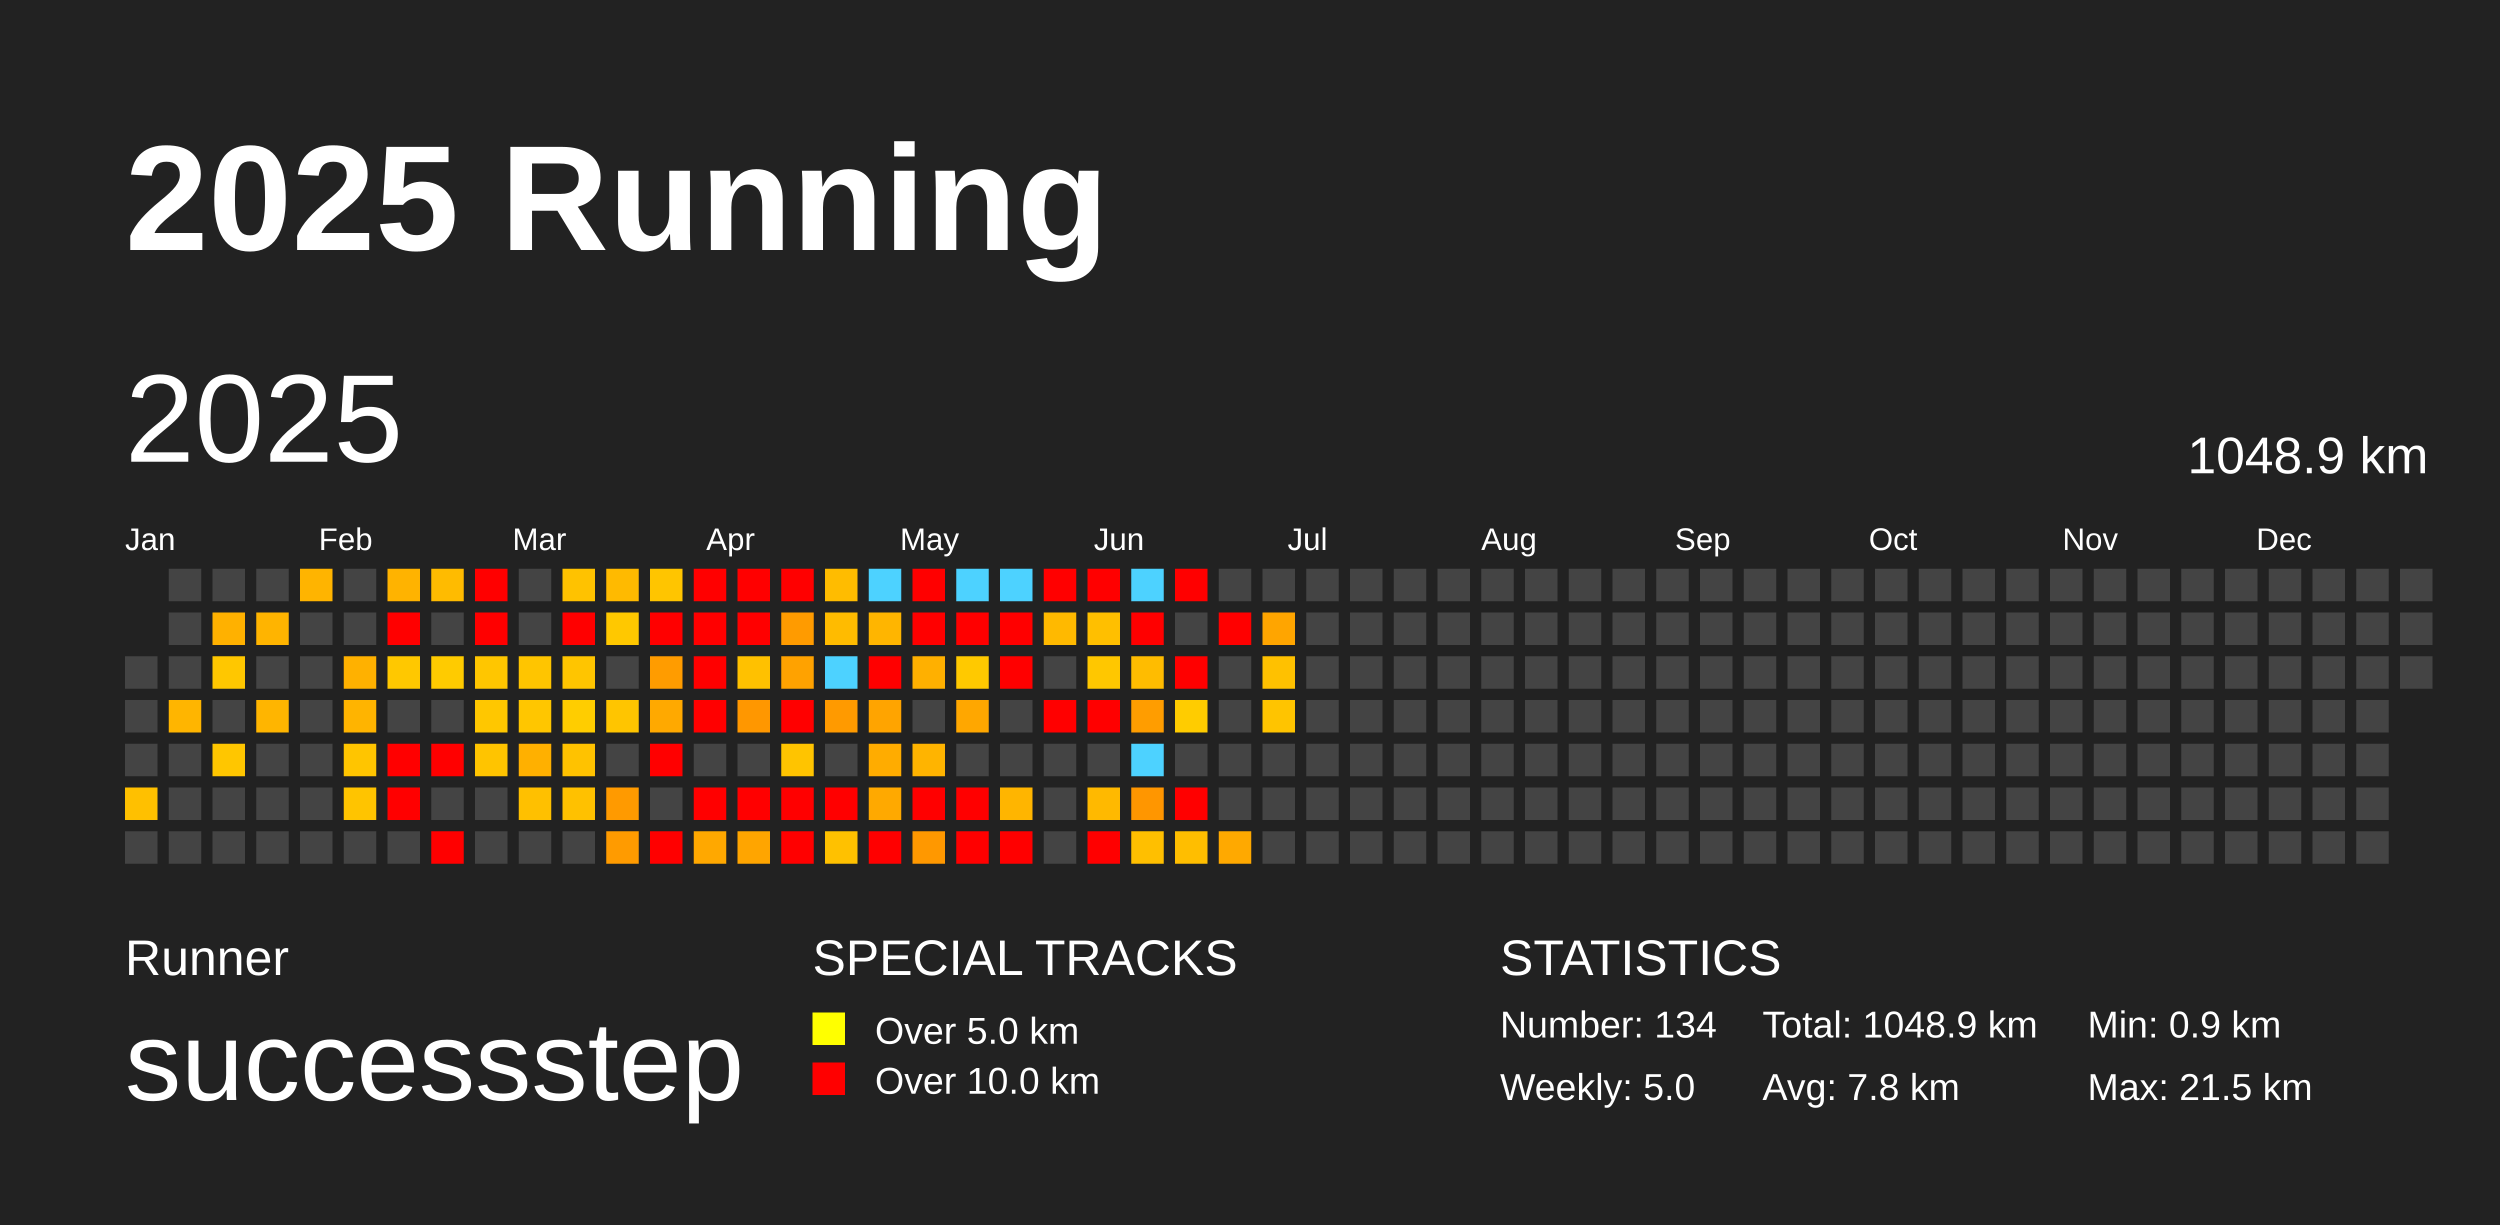
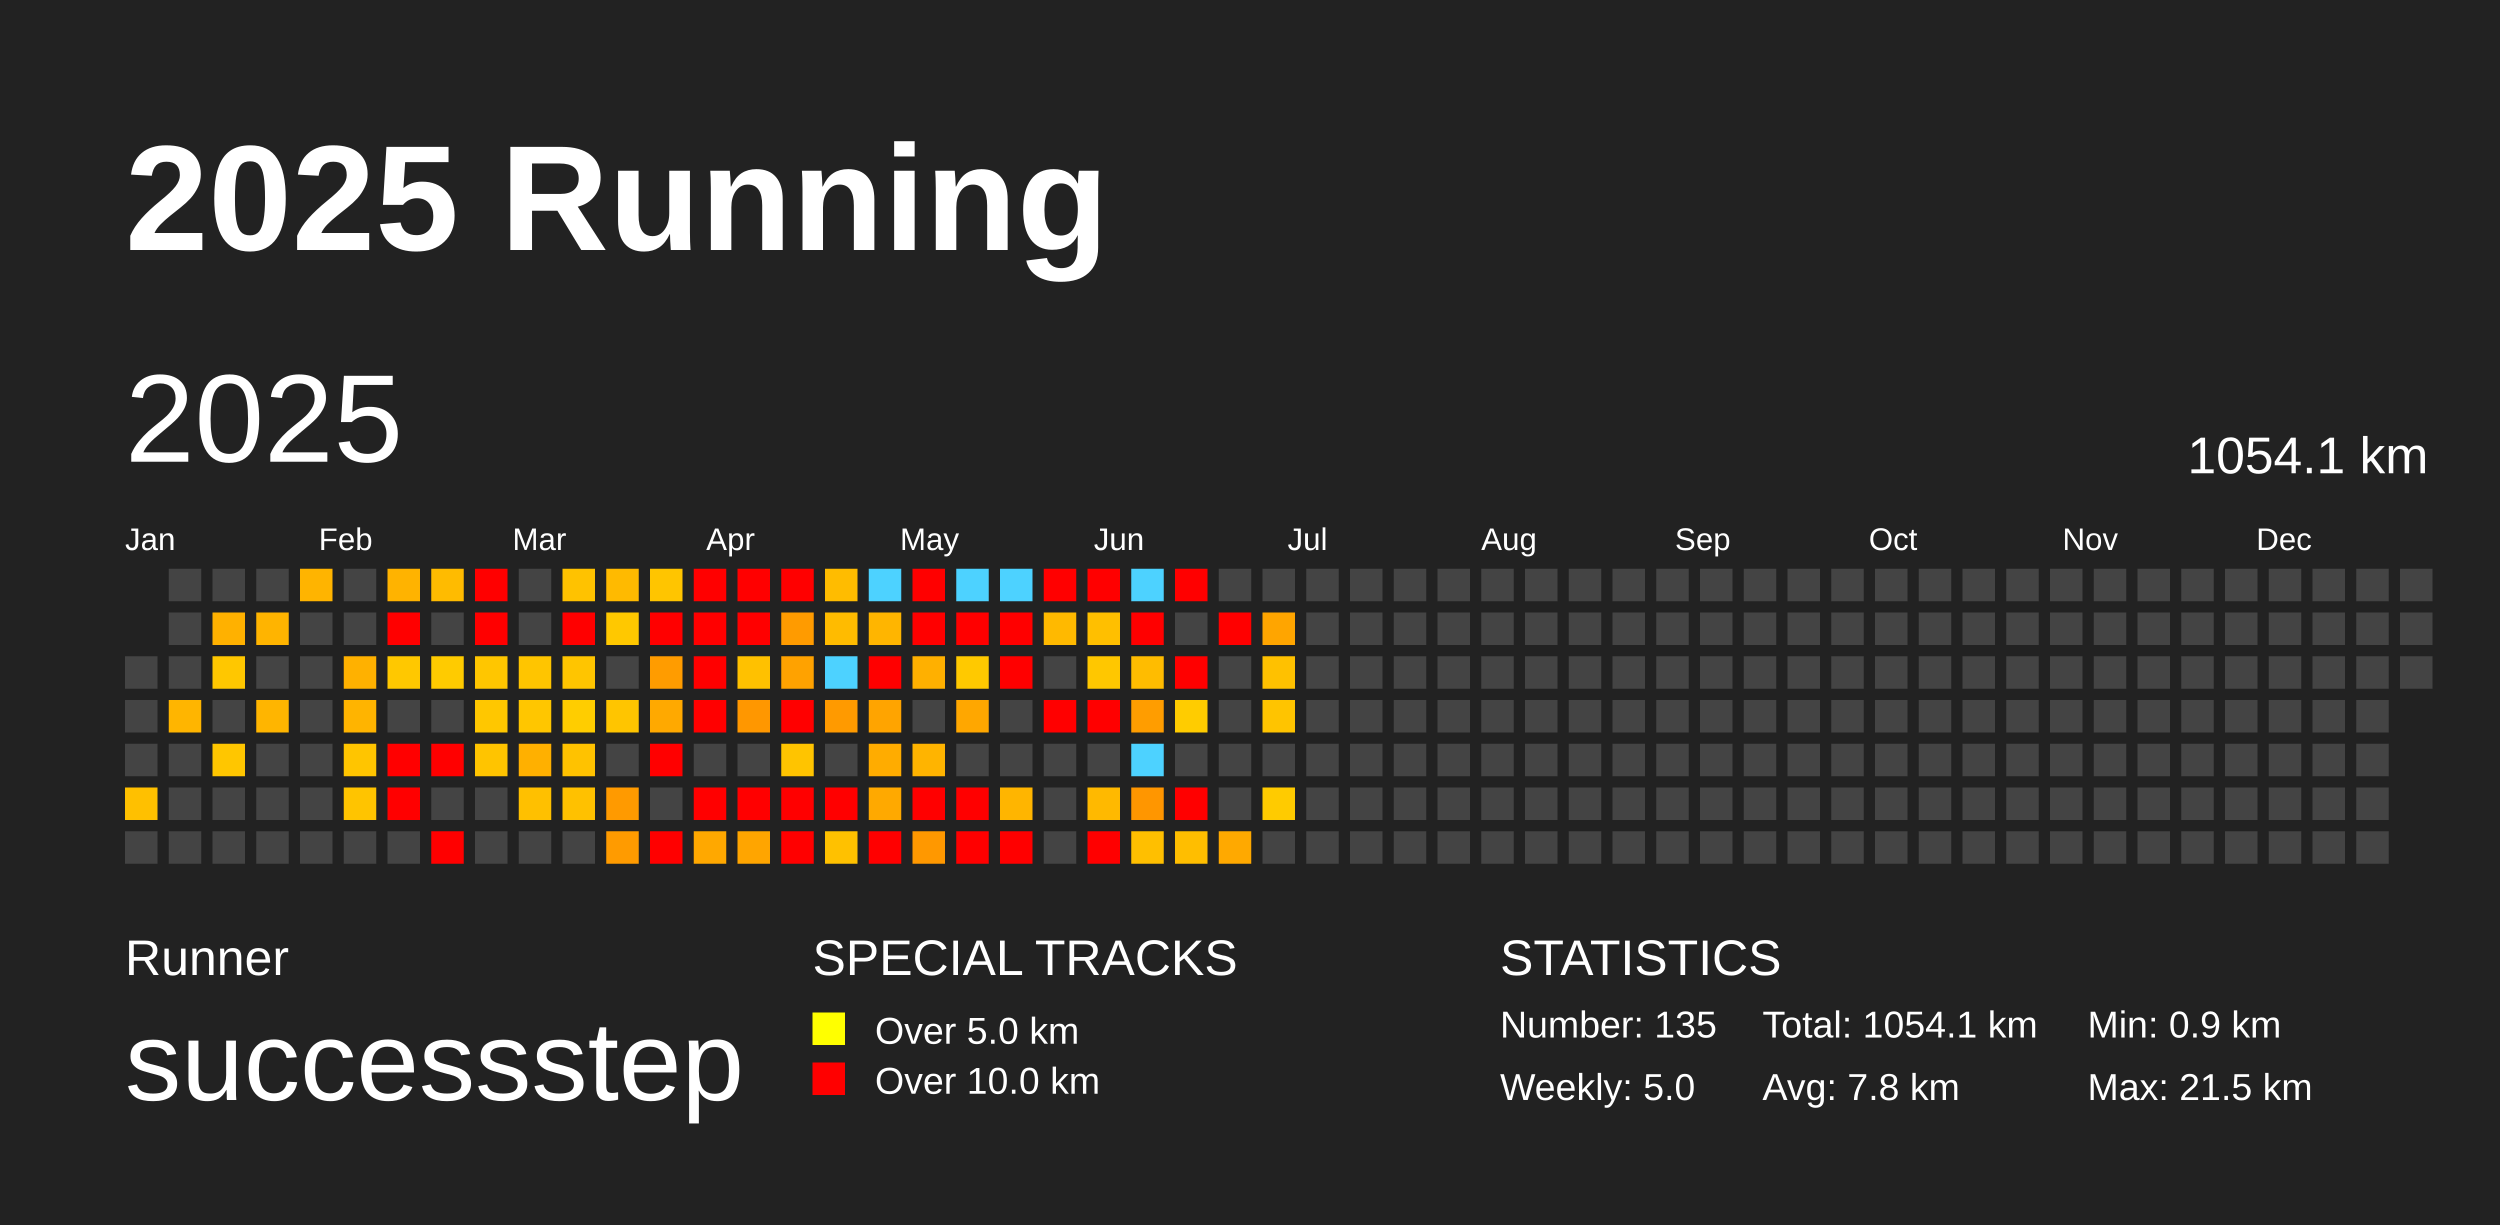
<svg xmlns="http://www.w3.org/2000/svg" baseProfile="full" height="98mm" version="1.1" viewBox="0,0,200,98" width="200mm">
  <defs />
  <rect fill="#222222" height="98" width="200" x="0" y="0" />
  <text fill="#FFFFFF" style="font-size:12px; font-family:Arial; font-weight:bold;" x="10" y="20">2025 Running</text>
  <text fill="#FFFFFF" style="font-size:4px; font-family:Arial" x="10" y="78">Runner</text>
  <text fill="#FFFFFF" style="font-size:9px; font-family:Arial" x="10" y="88">successstep</text>
  <text fill="#FFFFFF" style="font-size:4px; font-family:Arial" x="65" y="78">SPECIAL TRACKS</text>
  <rect fill="yellow" height="2.6" width="2.6" x="65" y="81" />
  <text fill="#FFFFFF" style="font-size:3px; font-family:Arial" x="70" y="83.5">Over 5.0 km</text>
  <rect fill="red" height="2.6" width="2.6" x="65" y="85" />
  <text fill="#FFFFFF" style="font-size:3px; font-family:Arial" x="70" y="87.5">Over 10.0 km</text>
  <text fill="#FFFFFF" style="font-size:4px; font-family:Arial" x="120" y="78">STATISTICS</text>
-   <text fill="#FFFFFF" style="font-size:3px; font-family:Arial" x="120" y="83">Number: 134</text>
+   <text fill="#FFFFFF" style="font-size:3px; font-family:Arial" x="120" y="83">Number: 135</text>
  <text fill="#FFFFFF" style="font-size:3px; font-family:Arial" x="120" y="88">Weekly: 5.0</text>
-   <text fill="#FFFFFF" style="font-size:3px; font-family:Arial" x="141" y="83">Total: 1048.9 km</text>
+   <text fill="#FFFFFF" style="font-size:3px; font-family:Arial" x="141" y="83">Total: 1054.1 km</text>
  <text fill="#FFFFFF" style="font-size:3px; font-family:Arial" x="141" y="88">Avg: 7.8 km</text>
  <text fill="#FFFFFF" style="font-size:3px; font-family:Arial" x="167" y="83">Min: 0.9 km</text>
  <text fill="#FFFFFF" style="font-size:3px; font-family:Arial" x="167" y="88">Max: 21.5 km</text>
  <text dominant-baseline="hanging" fill="#FFFFFF" style="font-size:10.0px; font-family:Arial;" x="10" y="30">2025</text>
-   <text dominant-baseline="hanging" fill="#FFFFFF" style="font-size:4.125px; font-family:Arial;" x="175" y="35">1048.9 km</text>
+   <text dominant-baseline="hanging" fill="#FFFFFF" style="font-size:4.125px; font-family:Arial;" x="175" y="35">1054.1 km</text>
  <text fill="#FFFFFF" style="font-size:2.5px; font-family:Arial" x="10.0" y="44">Jan</text>
  <text fill="#FFFFFF" style="font-size:2.5px; font-family:Arial" x="25.5" y="44">Feb</text>
  <text fill="#FFFFFF" style="font-size:2.5px; font-family:Arial" x="41.0" y="44">Mar</text>
  <text fill="#FFFFFF" style="font-size:2.5px; font-family:Arial" x="56.5" y="44">Apr</text>
  <text fill="#FFFFFF" style="font-size:2.5px; font-family:Arial" x="72.0" y="44">May</text>
  <text fill="#FFFFFF" style="font-size:2.5px; font-family:Arial" x="87.5" y="44">Jun</text>
  <text fill="#FFFFFF" style="font-size:2.5px; font-family:Arial" x="103.0" y="44">Jul</text>
  <text fill="#FFFFFF" style="font-size:2.5px; font-family:Arial" x="118.5" y="44">Aug</text>
  <text fill="#FFFFFF" style="font-size:2.5px; font-family:Arial" x="134.0" y="44">Sep</text>
  <text fill="#FFFFFF" style="font-size:2.5px; font-family:Arial" x="149.5" y="44">Oct</text>
  <text fill="#FFFFFF" style="font-size:2.5px; font-family:Arial" x="165.0" y="44">Nov</text>
  <text fill="#FFFFFF" style="font-size:2.5px; font-family:Arial" x="180.5" y="44">Dec</text>
  <rect fill="#444444" height="2.6" width="2.6" x="10.0" y="52.5" />
  <rect fill="#444444" height="2.6" width="2.6" x="10.0" y="56.0" />
  <rect fill="#444444" height="2.6" width="2.6" x="10.0" y="59.5" />
  <rect fill="#ffc000" height="2.6" width="2.6" x="10.0" y="63.0" />
  <rect fill="#444444" height="2.6" width="2.6" x="10.0" y="66.5" />
  <rect fill="#444444" height="2.6" width="2.6" x="13.5" y="45.5" />
  <rect fill="#444444" height="2.6" width="2.6" x="13.5" y="49.0" />
  <rect fill="#444444" height="2.6" width="2.6" x="13.5" y="52.5" />
  <rect fill="#ffb500" height="2.6" width="2.6" x="13.5" y="56.0" />
  <rect fill="#444444" height="2.6" width="2.6" x="13.5" y="59.5" />
  <rect fill="#444444" height="2.6" width="2.6" x="13.5" y="63.0" />
  <rect fill="#444444" height="2.6" width="2.6" x="13.5" y="66.5" />
  <rect fill="#444444" height="2.6" width="2.6" x="17.0" y="45.5" />
  <rect fill="#ffb100" height="2.6" width="2.6" x="17.0" y="49.0" />
  <rect fill="#ffc700" height="2.6" width="2.6" x="17.0" y="52.5" />
  <rect fill="#444444" height="2.6" width="2.6" x="17.0" y="56.0" />
  <rect fill="#ffc600" height="2.6" width="2.6" x="17.0" y="59.5" />
  <rect fill="#444444" height="2.6" width="2.6" x="17.0" y="63.0" />
  <rect fill="#444444" height="2.6" width="2.6" x="17.0" y="66.5" />
  <rect fill="#444444" height="2.6" width="2.6" x="20.5" y="45.5" />
  <rect fill="#ffb400" height="2.6" width="2.6" x="20.5" y="49.0" />
  <rect fill="#444444" height="2.6" width="2.6" x="20.5" y="52.5" />
  <rect fill="#ffb500" height="2.6" width="2.6" x="20.5" y="56.0" />
  <rect fill="#444444" height="2.6" width="2.6" x="20.5" y="59.5" />
  <rect fill="#444444" height="2.6" width="2.6" x="20.5" y="63.0" />
  <rect fill="#444444" height="2.6" width="2.6" x="20.5" y="66.5" />
  <rect fill="#ffb400" height="2.6" width="2.6" x="24.0" y="45.5" />
  <rect fill="#444444" height="2.6" width="2.6" x="24.0" y="49.0" />
  <rect fill="#444444" height="2.6" width="2.6" x="24.0" y="52.5" />
  <rect fill="#444444" height="2.6" width="2.6" x="24.0" y="56.0" />
  <rect fill="#444444" height="2.6" width="2.6" x="24.0" y="59.5" />
  <rect fill="#444444" height="2.6" width="2.6" x="24.0" y="63.0" />
  <rect fill="#444444" height="2.6" width="2.6" x="24.0" y="66.5" />
  <rect fill="#444444" height="2.6" width="2.6" x="27.5" y="45.5" />
  <rect fill="#444444" height="2.6" width="2.6" x="27.5" y="49.0" />
  <rect fill="#ffb100" height="2.6" width="2.6" x="27.5" y="52.5" />
  <rect fill="#ffb400" height="2.6" width="2.6" x="27.5" y="56.0" />
  <rect fill="#ffc500" height="2.6" width="2.6" x="27.5" y="59.5" />
  <rect fill="#ffc400" height="2.6" width="2.6" x="27.5" y="63.0" />
  <rect fill="#444444" height="2.6" width="2.6" x="27.5" y="66.5" />
  <rect fill="#ffb300" height="2.6" width="2.6" x="31.0" y="45.5" />
  <rect fill="red" height="2.6" width="2.6" x="31.0" y="49.0" />
  <rect fill="#ffc800" height="2.6" width="2.6" x="31.0" y="52.5" />
  <rect fill="#444444" height="2.6" width="2.6" x="31.0" y="56.0" />
  <rect fill="red" height="2.6" width="2.6" x="31.0" y="59.5" />
  <rect fill="red" height="2.6" width="2.6" x="31.0" y="63.0" />
  <rect fill="#444444" height="2.6" width="2.6" x="31.0" y="66.5" />
  <rect fill="#ffbb00" height="2.6" width="2.6" x="34.5" y="45.5" />
  <rect fill="#444444" height="2.6" width="2.6" x="34.5" y="49.0" />
  <rect fill="#ffcb00" height="2.6" width="2.6" x="34.5" y="52.5" />
  <rect fill="#444444" height="2.6" width="2.6" x="34.5" y="56.0" />
  <rect fill="red" height="2.6" width="2.6" x="34.5" y="59.5" />
  <rect fill="#444444" height="2.6" width="2.6" x="34.5" y="63.0" />
  <rect fill="red" height="2.6" width="2.6" x="34.5" y="66.5" />
  <rect fill="red" height="2.6" width="2.6" x="38.0" y="45.5" />
  <rect fill="red" height="2.6" width="2.6" x="38.0" y="49.0" />
  <rect fill="#ffc600" height="2.6" width="2.6" x="38.0" y="52.5" />
  <rect fill="#ffc700" height="2.6" width="2.6" x="38.0" y="56.0" />
  <rect fill="#ffc400" height="2.6" width="2.6" x="38.0" y="59.5" />
  <rect fill="#444444" height="2.6" width="2.6" x="38.0" y="63.0" />
  <rect fill="#444444" height="2.6" width="2.6" x="38.0" y="66.5" />
  <rect fill="#444444" height="2.6" width="2.6" x="41.5" y="45.5" />
  <rect fill="#444444" height="2.6" width="2.6" x="41.5" y="49.0" />
  <rect fill="#ffc500" height="2.6" width="2.6" x="41.5" y="52.5" />
  <rect fill="#ffc600" height="2.6" width="2.6" x="41.5" y="56.0" />
  <rect fill="#ffb000" height="2.6" width="2.6" x="41.5" y="59.5" />
  <rect fill="#ffc000" height="2.6" width="2.6" x="41.5" y="63.0" />
  <rect fill="#444444" height="2.6" width="2.6" x="41.5" y="66.5" />
  <rect fill="#ffc200" height="2.6" width="2.6" x="45.0" y="45.5" />
  <rect fill="red" height="2.6" width="2.6" x="45.0" y="49.0" />
  <rect fill="#ffc500" height="2.6" width="2.6" x="45.0" y="52.5" />
  <rect fill="#ffcd00" height="2.6" width="2.6" x="45.0" y="56.0" />
  <rect fill="#ffc200" height="2.6" width="2.6" x="45.0" y="59.5" />
  <rect fill="#ffc100" height="2.6" width="2.6" x="45.0" y="63.0" />
  <rect fill="#444444" height="2.6" width="2.6" x="45.0" y="66.5" />
  <rect fill="#ffba00" height="2.6" width="2.6" x="48.5" y="45.5" />
  <rect fill="#ffc800" height="2.6" width="2.6" x="48.5" y="49.0" />
  <rect fill="#444444" height="2.6" width="2.6" x="48.5" y="52.5" />
  <rect fill="#ffc500" height="2.6" width="2.6" x="48.5" y="56.0" />
  <rect fill="#444444" height="2.6" width="2.6" x="48.5" y="59.5" />
  <rect fill="#ff9a00" height="2.6" width="2.6" x="48.5" y="63.0" />
  <rect fill="#ff9b00" height="2.6" width="2.6" x="48.5" y="66.5" />
  <rect fill="#ffc500" height="2.6" width="2.6" x="52.0" y="45.5" />
  <rect fill="red" height="2.6" width="2.6" x="52.0" y="49.0" />
  <rect fill="#ff9c00" height="2.6" width="2.6" x="52.0" y="52.5" />
  <rect fill="#ffa900" height="2.6" width="2.6" x="52.0" y="56.0" />
  <rect fill="red" height="2.6" width="2.6" x="52.0" y="59.5" />
  <rect fill="#444444" height="2.6" width="2.6" x="52.0" y="63.0" />
  <rect fill="red" height="2.6" width="2.6" x="52.0" y="66.5" />
  <rect fill="red" height="2.6" width="2.6" x="55.5" y="45.5" />
  <rect fill="red" height="2.6" width="2.6" x="55.5" y="49.0" />
  <rect fill="red" height="2.6" width="2.6" x="55.5" y="52.5" />
  <rect fill="red" height="2.6" width="2.6" x="55.5" y="56.0" />
  <rect fill="#444444" height="2.6" width="2.6" x="55.5" y="59.5" />
  <rect fill="red" height="2.6" width="2.6" x="55.5" y="63.0" />
  <rect fill="#ffa800" height="2.6" width="2.6" x="55.5" y="66.5" />
  <rect fill="red" height="2.6" width="2.6" x="59.0" y="45.5" />
  <rect fill="red" height="2.6" width="2.6" x="59.0" y="49.0" />
  <rect fill="#ffc100" height="2.6" width="2.6" x="59.0" y="52.5" />
  <rect fill="#ff9700" height="2.6" width="2.6" x="59.0" y="56.0" />
  <rect fill="#444444" height="2.6" width="2.6" x="59.0" y="59.5" />
  <rect fill="red" height="2.6" width="2.6" x="59.0" y="63.0" />
  <rect fill="#ffa500" height="2.6" width="2.6" x="59.0" y="66.5" />
  <rect fill="red" height="2.6" width="2.6" x="62.5" y="45.5" />
  <rect fill="#ff9b00" height="2.6" width="2.6" x="62.5" y="49.0" />
  <rect fill="#ffa200" height="2.6" width="2.6" x="62.5" y="52.5" />
  <rect fill="red" height="2.6" width="2.6" x="62.5" y="56.0" />
  <rect fill="#ffc400" height="2.6" width="2.6" x="62.5" y="59.5" />
  <rect fill="red" height="2.6" width="2.6" x="62.5" y="63.0" />
  <rect fill="red" height="2.6" width="2.6" x="62.5" y="66.5" />
  <rect fill="#ffbc00" height="2.6" width="2.6" x="66.0" y="45.5" />
  <rect fill="#ffbb00" height="2.6" width="2.6" x="66.0" y="49.0" />
  <rect fill="#4dd2ff" height="2.6" width="2.6" x="66.0" y="52.5" />
  <rect fill="#ff9a00" height="2.6" width="2.6" x="66.0" y="56.0" />
  <rect fill="#444444" height="2.6" width="2.6" x="66.0" y="59.5" />
  <rect fill="red" height="2.6" width="2.6" x="66.0" y="63.0" />
  <rect fill="#ffc100" height="2.6" width="2.6" x="66.0" y="66.5" />
  <rect fill="#4dd2ff" height="2.6" width="2.6" x="69.5" y="45.5" />
  <rect fill="#ffb500" height="2.6" width="2.6" x="69.5" y="49.0" />
  <rect fill="red" height="2.6" width="2.6" x="69.5" y="52.5" />
  <rect fill="#ffa400" height="2.6" width="2.6" x="69.5" y="56.0" />
  <rect fill="#ffac00" height="2.6" width="2.6" x="69.5" y="59.5" />
  <rect fill="#ffa900" height="2.6" width="2.6" x="69.5" y="63.0" />
  <rect fill="red" height="2.6" width="2.6" x="69.5" y="66.5" />
  <rect fill="red" height="2.6" width="2.6" x="73.0" y="45.5" />
  <rect fill="red" height="2.6" width="2.6" x="73.0" y="49.0" />
  <rect fill="#ffb000" height="2.6" width="2.6" x="73.0" y="52.5" />
  <rect fill="#444444" height="2.6" width="2.6" x="73.0" y="56.0" />
  <rect fill="#ffb400" height="2.6" width="2.6" x="73.0" y="59.5" />
  <rect fill="red" height="2.6" width="2.6" x="73.0" y="63.0" />
  <rect fill="#ff9800" height="2.6" width="2.6" x="73.0" y="66.5" />
  <rect fill="#4dd2ff" height="2.6" width="2.6" x="76.5" y="45.5" />
  <rect fill="red" height="2.6" width="2.6" x="76.5" y="49.0" />
  <rect fill="#ffc900" height="2.6" width="2.6" x="76.5" y="52.5" />
  <rect fill="#ffa700" height="2.6" width="2.6" x="76.5" y="56.0" />
  <rect fill="#444444" height="2.6" width="2.6" x="76.5" y="59.5" />
  <rect fill="red" height="2.6" width="2.6" x="76.5" y="63.0" />
  <rect fill="red" height="2.6" width="2.6" x="76.5" y="66.5" />
  <rect fill="#4dd2ff" height="2.6" width="2.6" x="80.0" y="45.5" />
  <rect fill="red" height="2.6" width="2.6" x="80.0" y="49.0" />
  <rect fill="red" height="2.6" width="2.6" x="80.0" y="52.5" />
  <rect fill="#444444" height="2.6" width="2.6" x="80.0" y="56.0" />
  <rect fill="#444444" height="2.6" width="2.6" x="80.0" y="59.5" />
  <rect fill="#ffb500" height="2.6" width="2.6" x="80.0" y="63.0" />
  <rect fill="red" height="2.6" width="2.6" x="80.0" y="66.5" />
  <rect fill="red" height="2.6" width="2.6" x="83.5" y="45.5" />
  <rect fill="#ffb900" height="2.6" width="2.6" x="83.5" y="49.0" />
  <rect fill="#444444" height="2.6" width="2.6" x="83.5" y="52.5" />
  <rect fill="red" height="2.6" width="2.6" x="83.5" y="56.0" />
  <rect fill="#444444" height="2.6" width="2.6" x="83.5" y="59.5" />
  <rect fill="#444444" height="2.6" width="2.6" x="83.5" y="63.0" />
  <rect fill="#444444" height="2.6" width="2.6" x="83.5" y="66.5" />
  <rect fill="red" height="2.6" width="2.6" x="87.0" y="45.5" />
  <rect fill="#ffbf00" height="2.6" width="2.6" x="87.0" y="49.0" />
  <rect fill="#ffc700" height="2.6" width="2.6" x="87.0" y="52.5" />
  <rect fill="red" height="2.6" width="2.6" x="87.0" y="56.0" />
  <rect fill="#444444" height="2.6" width="2.6" x="87.0" y="59.5" />
  <rect fill="#ffb900" height="2.6" width="2.6" x="87.0" y="63.0" />
  <rect fill="red" height="2.6" width="2.6" x="87.0" y="66.5" />
  <rect fill="#4dd2ff" height="2.6" width="2.6" x="90.5" y="45.5" />
  <rect fill="red" height="2.6" width="2.6" x="90.5" y="49.0" />
  <rect fill="#ffbc00" height="2.6" width="2.6" x="90.5" y="52.5" />
  <rect fill="#ff9d00" height="2.6" width="2.6" x="90.5" y="56.0" />
  <rect fill="#4dd2ff" height="2.6" width="2.6" x="90.5" y="59.5" />
  <rect fill="#ff9600" height="2.6" width="2.6" x="90.5" y="63.0" />
  <rect fill="#ffbf00" height="2.6" width="2.6" x="90.5" y="66.5" />
  <rect fill="red" height="2.6" width="2.6" x="94.0" y="45.5" />
  <rect fill="#444444" height="2.6" width="2.6" x="94.0" y="49.0" />
  <rect fill="red" height="2.6" width="2.6" x="94.0" y="52.5" />
  <rect fill="#ffcc00" height="2.6" width="2.6" x="94.0" y="56.0" />
  <rect fill="#444444" height="2.6" width="2.6" x="94.0" y="59.5" />
  <rect fill="red" height="2.6" width="2.6" x="94.0" y="63.0" />
  <rect fill="#ffbe00" height="2.6" width="2.6" x="94.0" y="66.5" />
  <rect fill="#444444" height="2.6" width="2.6" x="97.5" y="45.5" />
  <rect fill="red" height="2.6" width="2.6" x="97.5" y="49.0" />
  <rect fill="#444444" height="2.6" width="2.6" x="97.5" y="52.5" />
  <rect fill="#444444" height="2.6" width="2.6" x="97.5" y="56.0" />
  <rect fill="#444444" height="2.6" width="2.6" x="97.5" y="59.5" />
  <rect fill="#444444" height="2.6" width="2.6" x="97.5" y="63.0" />
  <rect fill="#ffa900" height="2.6" width="2.6" x="97.5" y="66.5" />
  <rect fill="#444444" height="2.6" width="2.6" x="101.0" y="45.5" />
  <rect fill="#ffa500" height="2.6" width="2.6" x="101.0" y="49.0" />
  <rect fill="#ffc100" height="2.6" width="2.6" x="101.0" y="52.5" />
  <rect fill="#ffc400" height="2.6" width="2.6" x="101.0" y="56.0" />
  <rect fill="#444444" height="2.6" width="2.6" x="101.0" y="59.5" />
-   <rect fill="#444444" height="2.6" width="2.6" x="101.0" y="63.0" />
+   <rect fill="#ffcb00" height="2.6" width="2.6" x="101.0" y="63.0" />
  <rect fill="#444444" height="2.6" width="2.6" x="101.0" y="66.5" />
  <rect fill="#444444" height="2.6" width="2.6" x="104.5" y="45.5" />
  <rect fill="#444444" height="2.6" width="2.6" x="104.5" y="49.0" />
  <rect fill="#444444" height="2.6" width="2.6" x="104.5" y="52.5" />
  <rect fill="#444444" height="2.6" width="2.6" x="104.5" y="56.0" />
  <rect fill="#444444" height="2.6" width="2.6" x="104.5" y="59.5" />
  <rect fill="#444444" height="2.6" width="2.6" x="104.5" y="63.0" />
  <rect fill="#444444" height="2.6" width="2.6" x="104.5" y="66.5" />
  <rect fill="#444444" height="2.6" width="2.6" x="108.0" y="45.5" />
  <rect fill="#444444" height="2.6" width="2.6" x="108.0" y="49.0" />
  <rect fill="#444444" height="2.6" width="2.6" x="108.0" y="52.5" />
  <rect fill="#444444" height="2.6" width="2.6" x="108.0" y="56.0" />
  <rect fill="#444444" height="2.6" width="2.6" x="108.0" y="59.5" />
  <rect fill="#444444" height="2.6" width="2.6" x="108.0" y="63.0" />
  <rect fill="#444444" height="2.6" width="2.6" x="108.0" y="66.5" />
  <rect fill="#444444" height="2.6" width="2.6" x="111.5" y="45.5" />
  <rect fill="#444444" height="2.6" width="2.6" x="111.5" y="49.0" />
  <rect fill="#444444" height="2.6" width="2.6" x="111.5" y="52.5" />
  <rect fill="#444444" height="2.6" width="2.6" x="111.5" y="56.0" />
  <rect fill="#444444" height="2.6" width="2.6" x="111.5" y="59.5" />
  <rect fill="#444444" height="2.6" width="2.6" x="111.5" y="63.0" />
  <rect fill="#444444" height="2.6" width="2.6" x="111.5" y="66.5" />
  <rect fill="#444444" height="2.6" width="2.6" x="115.0" y="45.5" />
  <rect fill="#444444" height="2.6" width="2.6" x="115.0" y="49.0" />
  <rect fill="#444444" height="2.6" width="2.6" x="115.0" y="52.5" />
  <rect fill="#444444" height="2.6" width="2.6" x="115.0" y="56.0" />
  <rect fill="#444444" height="2.6" width="2.6" x="115.0" y="59.5" />
  <rect fill="#444444" height="2.6" width="2.6" x="115.0" y="63.0" />
  <rect fill="#444444" height="2.6" width="2.6" x="115.0" y="66.5" />
  <rect fill="#444444" height="2.6" width="2.6" x="118.5" y="45.5" />
  <rect fill="#444444" height="2.6" width="2.6" x="118.5" y="49.0" />
  <rect fill="#444444" height="2.6" width="2.6" x="118.5" y="52.5" />
  <rect fill="#444444" height="2.6" width="2.6" x="118.5" y="56.0" />
  <rect fill="#444444" height="2.6" width="2.6" x="118.5" y="59.5" />
  <rect fill="#444444" height="2.6" width="2.6" x="118.5" y="63.0" />
  <rect fill="#444444" height="2.6" width="2.6" x="118.5" y="66.5" />
  <rect fill="#444444" height="2.6" width="2.6" x="122.0" y="45.5" />
  <rect fill="#444444" height="2.6" width="2.6" x="122.0" y="49.0" />
  <rect fill="#444444" height="2.6" width="2.6" x="122.0" y="52.5" />
  <rect fill="#444444" height="2.6" width="2.6" x="122.0" y="56.0" />
  <rect fill="#444444" height="2.6" width="2.6" x="122.0" y="59.5" />
  <rect fill="#444444" height="2.6" width="2.6" x="122.0" y="63.0" />
  <rect fill="#444444" height="2.6" width="2.6" x="122.0" y="66.5" />
  <rect fill="#444444" height="2.6" width="2.6" x="125.5" y="45.5" />
  <rect fill="#444444" height="2.6" width="2.6" x="125.5" y="49.0" />
  <rect fill="#444444" height="2.6" width="2.6" x="125.5" y="52.5" />
  <rect fill="#444444" height="2.6" width="2.6" x="125.5" y="56.0" />
  <rect fill="#444444" height="2.6" width="2.6" x="125.5" y="59.5" />
  <rect fill="#444444" height="2.6" width="2.6" x="125.5" y="63.0" />
  <rect fill="#444444" height="2.6" width="2.6" x="125.5" y="66.5" />
  <rect fill="#444444" height="2.6" width="2.6" x="129.0" y="45.5" />
  <rect fill="#444444" height="2.6" width="2.6" x="129.0" y="49.0" />
  <rect fill="#444444" height="2.6" width="2.6" x="129.0" y="52.5" />
  <rect fill="#444444" height="2.6" width="2.6" x="129.0" y="56.0" />
  <rect fill="#444444" height="2.6" width="2.6" x="129.0" y="59.5" />
  <rect fill="#444444" height="2.6" width="2.6" x="129.0" y="63.0" />
  <rect fill="#444444" height="2.6" width="2.6" x="129.0" y="66.5" />
  <rect fill="#444444" height="2.6" width="2.6" x="132.5" y="45.5" />
  <rect fill="#444444" height="2.6" width="2.6" x="132.5" y="49.0" />
  <rect fill="#444444" height="2.6" width="2.6" x="132.5" y="52.5" />
  <rect fill="#444444" height="2.6" width="2.6" x="132.5" y="56.0" />
  <rect fill="#444444" height="2.6" width="2.6" x="132.5" y="59.5" />
  <rect fill="#444444" height="2.6" width="2.6" x="132.5" y="63.0" />
  <rect fill="#444444" height="2.6" width="2.6" x="132.5" y="66.5" />
  <rect fill="#444444" height="2.6" width="2.6" x="136.0" y="45.5" />
  <rect fill="#444444" height="2.6" width="2.6" x="136.0" y="49.0" />
  <rect fill="#444444" height="2.6" width="2.6" x="136.0" y="52.5" />
  <rect fill="#444444" height="2.6" width="2.6" x="136.0" y="56.0" />
  <rect fill="#444444" height="2.6" width="2.6" x="136.0" y="59.5" />
  <rect fill="#444444" height="2.6" width="2.6" x="136.0" y="63.0" />
  <rect fill="#444444" height="2.6" width="2.6" x="136.0" y="66.5" />
  <rect fill="#444444" height="2.6" width="2.6" x="139.5" y="45.5" />
  <rect fill="#444444" height="2.6" width="2.6" x="139.5" y="49.0" />
  <rect fill="#444444" height="2.6" width="2.6" x="139.5" y="52.5" />
  <rect fill="#444444" height="2.6" width="2.6" x="139.5" y="56.0" />
  <rect fill="#444444" height="2.6" width="2.6" x="139.5" y="59.5" />
  <rect fill="#444444" height="2.6" width="2.6" x="139.5" y="63.0" />
  <rect fill="#444444" height="2.6" width="2.6" x="139.5" y="66.5" />
  <rect fill="#444444" height="2.6" width="2.6" x="143.0" y="45.5" />
  <rect fill="#444444" height="2.6" width="2.6" x="143.0" y="49.0" />
  <rect fill="#444444" height="2.6" width="2.6" x="143.0" y="52.5" />
  <rect fill="#444444" height="2.6" width="2.6" x="143.0" y="56.0" />
  <rect fill="#444444" height="2.6" width="2.6" x="143.0" y="59.5" />
  <rect fill="#444444" height="2.6" width="2.6" x="143.0" y="63.0" />
  <rect fill="#444444" height="2.6" width="2.6" x="143.0" y="66.5" />
  <rect fill="#444444" height="2.6" width="2.6" x="146.5" y="45.5" />
  <rect fill="#444444" height="2.6" width="2.6" x="146.5" y="49.0" />
  <rect fill="#444444" height="2.6" width="2.6" x="146.5" y="52.5" />
  <rect fill="#444444" height="2.6" width="2.6" x="146.5" y="56.0" />
  <rect fill="#444444" height="2.6" width="2.6" x="146.5" y="59.5" />
  <rect fill="#444444" height="2.6" width="2.6" x="146.5" y="63.0" />
  <rect fill="#444444" height="2.6" width="2.6" x="146.5" y="66.5" />
  <rect fill="#444444" height="2.6" width="2.6" x="150.0" y="45.5" />
  <rect fill="#444444" height="2.6" width="2.6" x="150.0" y="49.0" />
  <rect fill="#444444" height="2.6" width="2.6" x="150.0" y="52.5" />
  <rect fill="#444444" height="2.6" width="2.6" x="150.0" y="56.0" />
  <rect fill="#444444" height="2.6" width="2.6" x="150.0" y="59.5" />
  <rect fill="#444444" height="2.6" width="2.6" x="150.0" y="63.0" />
  <rect fill="#444444" height="2.6" width="2.6" x="150.0" y="66.5" />
  <rect fill="#444444" height="2.6" width="2.6" x="153.5" y="45.5" />
  <rect fill="#444444" height="2.6" width="2.6" x="153.5" y="49.0" />
  <rect fill="#444444" height="2.6" width="2.6" x="153.5" y="52.5" />
  <rect fill="#444444" height="2.6" width="2.6" x="153.5" y="56.0" />
  <rect fill="#444444" height="2.6" width="2.6" x="153.5" y="59.5" />
  <rect fill="#444444" height="2.6" width="2.6" x="153.5" y="63.0" />
  <rect fill="#444444" height="2.6" width="2.6" x="153.5" y="66.5" />
  <rect fill="#444444" height="2.6" width="2.6" x="157.0" y="45.5" />
  <rect fill="#444444" height="2.6" width="2.6" x="157.0" y="49.0" />
  <rect fill="#444444" height="2.6" width="2.6" x="157.0" y="52.5" />
  <rect fill="#444444" height="2.6" width="2.6" x="157.0" y="56.0" />
  <rect fill="#444444" height="2.6" width="2.6" x="157.0" y="59.5" />
  <rect fill="#444444" height="2.6" width="2.6" x="157.0" y="63.0" />
  <rect fill="#444444" height="2.6" width="2.6" x="157.0" y="66.5" />
  <rect fill="#444444" height="2.6" width="2.6" x="160.5" y="45.5" />
  <rect fill="#444444" height="2.6" width="2.6" x="160.5" y="49.0" />
  <rect fill="#444444" height="2.6" width="2.6" x="160.5" y="52.5" />
  <rect fill="#444444" height="2.6" width="2.6" x="160.5" y="56.0" />
  <rect fill="#444444" height="2.6" width="2.6" x="160.5" y="59.5" />
  <rect fill="#444444" height="2.6" width="2.6" x="160.5" y="63.0" />
  <rect fill="#444444" height="2.6" width="2.6" x="160.5" y="66.5" />
  <rect fill="#444444" height="2.6" width="2.6" x="164.0" y="45.5" />
  <rect fill="#444444" height="2.6" width="2.6" x="164.0" y="49.0" />
  <rect fill="#444444" height="2.6" width="2.6" x="164.0" y="52.5" />
  <rect fill="#444444" height="2.6" width="2.6" x="164.0" y="56.0" />
  <rect fill="#444444" height="2.6" width="2.6" x="164.0" y="59.5" />
  <rect fill="#444444" height="2.6" width="2.6" x="164.0" y="63.0" />
  <rect fill="#444444" height="2.6" width="2.6" x="164.0" y="66.5" />
  <rect fill="#444444" height="2.6" width="2.6" x="167.5" y="45.5" />
  <rect fill="#444444" height="2.6" width="2.6" x="167.5" y="49.0" />
  <rect fill="#444444" height="2.6" width="2.6" x="167.5" y="52.5" />
  <rect fill="#444444" height="2.6" width="2.6" x="167.5" y="56.0" />
  <rect fill="#444444" height="2.6" width="2.6" x="167.5" y="59.5" />
  <rect fill="#444444" height="2.6" width="2.6" x="167.5" y="63.0" />
  <rect fill="#444444" height="2.6" width="2.6" x="167.5" y="66.5" />
  <rect fill="#444444" height="2.6" width="2.6" x="171.0" y="45.5" />
  <rect fill="#444444" height="2.6" width="2.6" x="171.0" y="49.0" />
  <rect fill="#444444" height="2.6" width="2.6" x="171.0" y="52.5" />
  <rect fill="#444444" height="2.6" width="2.6" x="171.0" y="56.0" />
  <rect fill="#444444" height="2.6" width="2.6" x="171.0" y="59.5" />
  <rect fill="#444444" height="2.6" width="2.6" x="171.0" y="63.0" />
  <rect fill="#444444" height="2.6" width="2.6" x="171.0" y="66.5" />
  <rect fill="#444444" height="2.6" width="2.6" x="174.5" y="45.5" />
  <rect fill="#444444" height="2.6" width="2.6" x="174.5" y="49.0" />
  <rect fill="#444444" height="2.6" width="2.6" x="174.5" y="52.5" />
  <rect fill="#444444" height="2.6" width="2.6" x="174.5" y="56.0" />
  <rect fill="#444444" height="2.6" width="2.6" x="174.5" y="59.5" />
  <rect fill="#444444" height="2.6" width="2.6" x="174.5" y="63.0" />
  <rect fill="#444444" height="2.6" width="2.6" x="174.5" y="66.5" />
  <rect fill="#444444" height="2.6" width="2.6" x="178.0" y="45.5" />
  <rect fill="#444444" height="2.6" width="2.6" x="178.0" y="49.0" />
  <rect fill="#444444" height="2.6" width="2.6" x="178.0" y="52.5" />
  <rect fill="#444444" height="2.6" width="2.6" x="178.0" y="56.0" />
  <rect fill="#444444" height="2.6" width="2.6" x="178.0" y="59.5" />
  <rect fill="#444444" height="2.6" width="2.6" x="178.0" y="63.0" />
  <rect fill="#444444" height="2.6" width="2.6" x="178.0" y="66.5" />
  <rect fill="#444444" height="2.6" width="2.6" x="181.5" y="45.5" />
  <rect fill="#444444" height="2.6" width="2.6" x="181.5" y="49.0" />
  <rect fill="#444444" height="2.6" width="2.6" x="181.5" y="52.5" />
  <rect fill="#444444" height="2.6" width="2.6" x="181.5" y="56.0" />
  <rect fill="#444444" height="2.6" width="2.6" x="181.5" y="59.5" />
  <rect fill="#444444" height="2.6" width="2.6" x="181.5" y="63.0" />
  <rect fill="#444444" height="2.6" width="2.6" x="181.5" y="66.5" />
  <rect fill="#444444" height="2.6" width="2.6" x="185.0" y="45.5" />
  <rect fill="#444444" height="2.6" width="2.6" x="185.0" y="49.0" />
  <rect fill="#444444" height="2.6" width="2.6" x="185.0" y="52.5" />
  <rect fill="#444444" height="2.6" width="2.6" x="185.0" y="56.0" />
  <rect fill="#444444" height="2.6" width="2.6" x="185.0" y="59.5" />
  <rect fill="#444444" height="2.6" width="2.6" x="185.0" y="63.0" />
  <rect fill="#444444" height="2.6" width="2.6" x="185.0" y="66.5" />
  <rect fill="#444444" height="2.6" width="2.6" x="188.5" y="45.5" />
  <rect fill="#444444" height="2.6" width="2.6" x="188.5" y="49.0" />
  <rect fill="#444444" height="2.6" width="2.6" x="188.5" y="52.5" />
  <rect fill="#444444" height="2.6" width="2.6" x="188.5" y="56.0" />
  <rect fill="#444444" height="2.6" width="2.6" x="188.5" y="59.5" />
  <rect fill="#444444" height="2.6" width="2.6" x="188.5" y="63.0" />
  <rect fill="#444444" height="2.6" width="2.6" x="188.5" y="66.5" />
  <rect fill="#444444" height="2.6" width="2.6" x="192.0" y="45.5" />
  <rect fill="#444444" height="2.6" width="2.6" x="192.0" y="49.0" />
  <rect fill="#444444" height="2.6" width="2.6" x="192.0" y="52.5" />
</svg>
